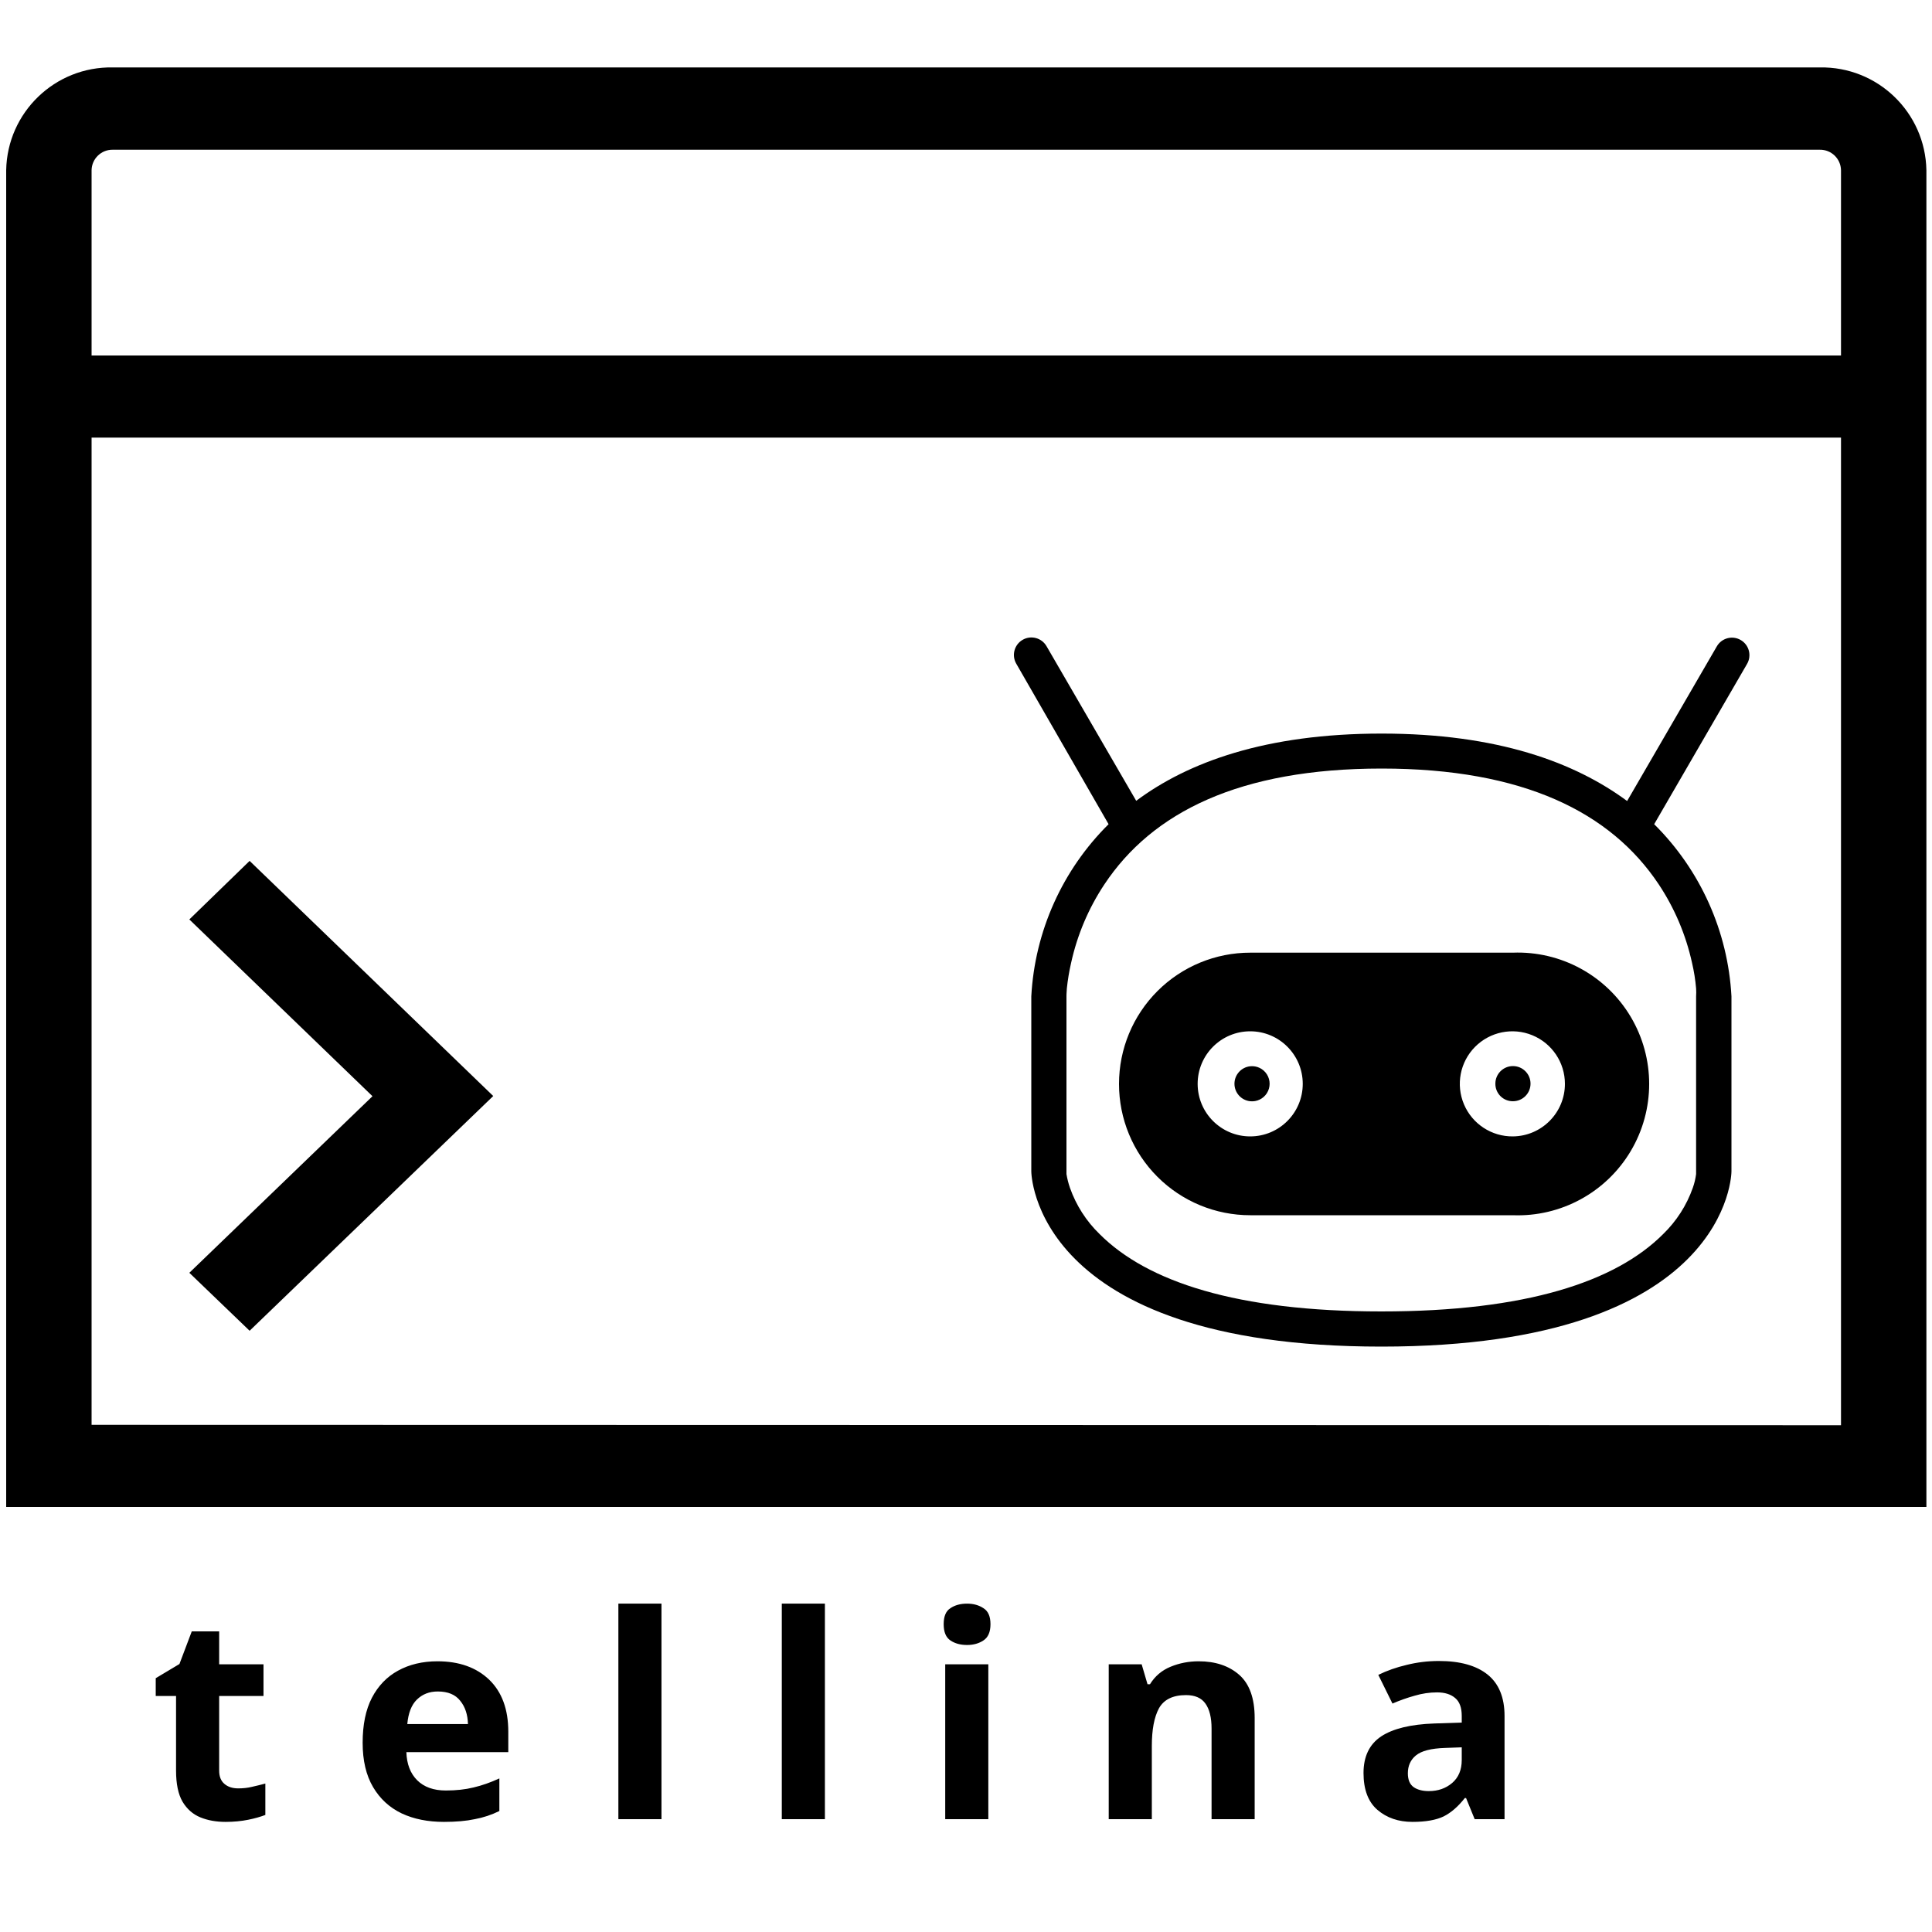
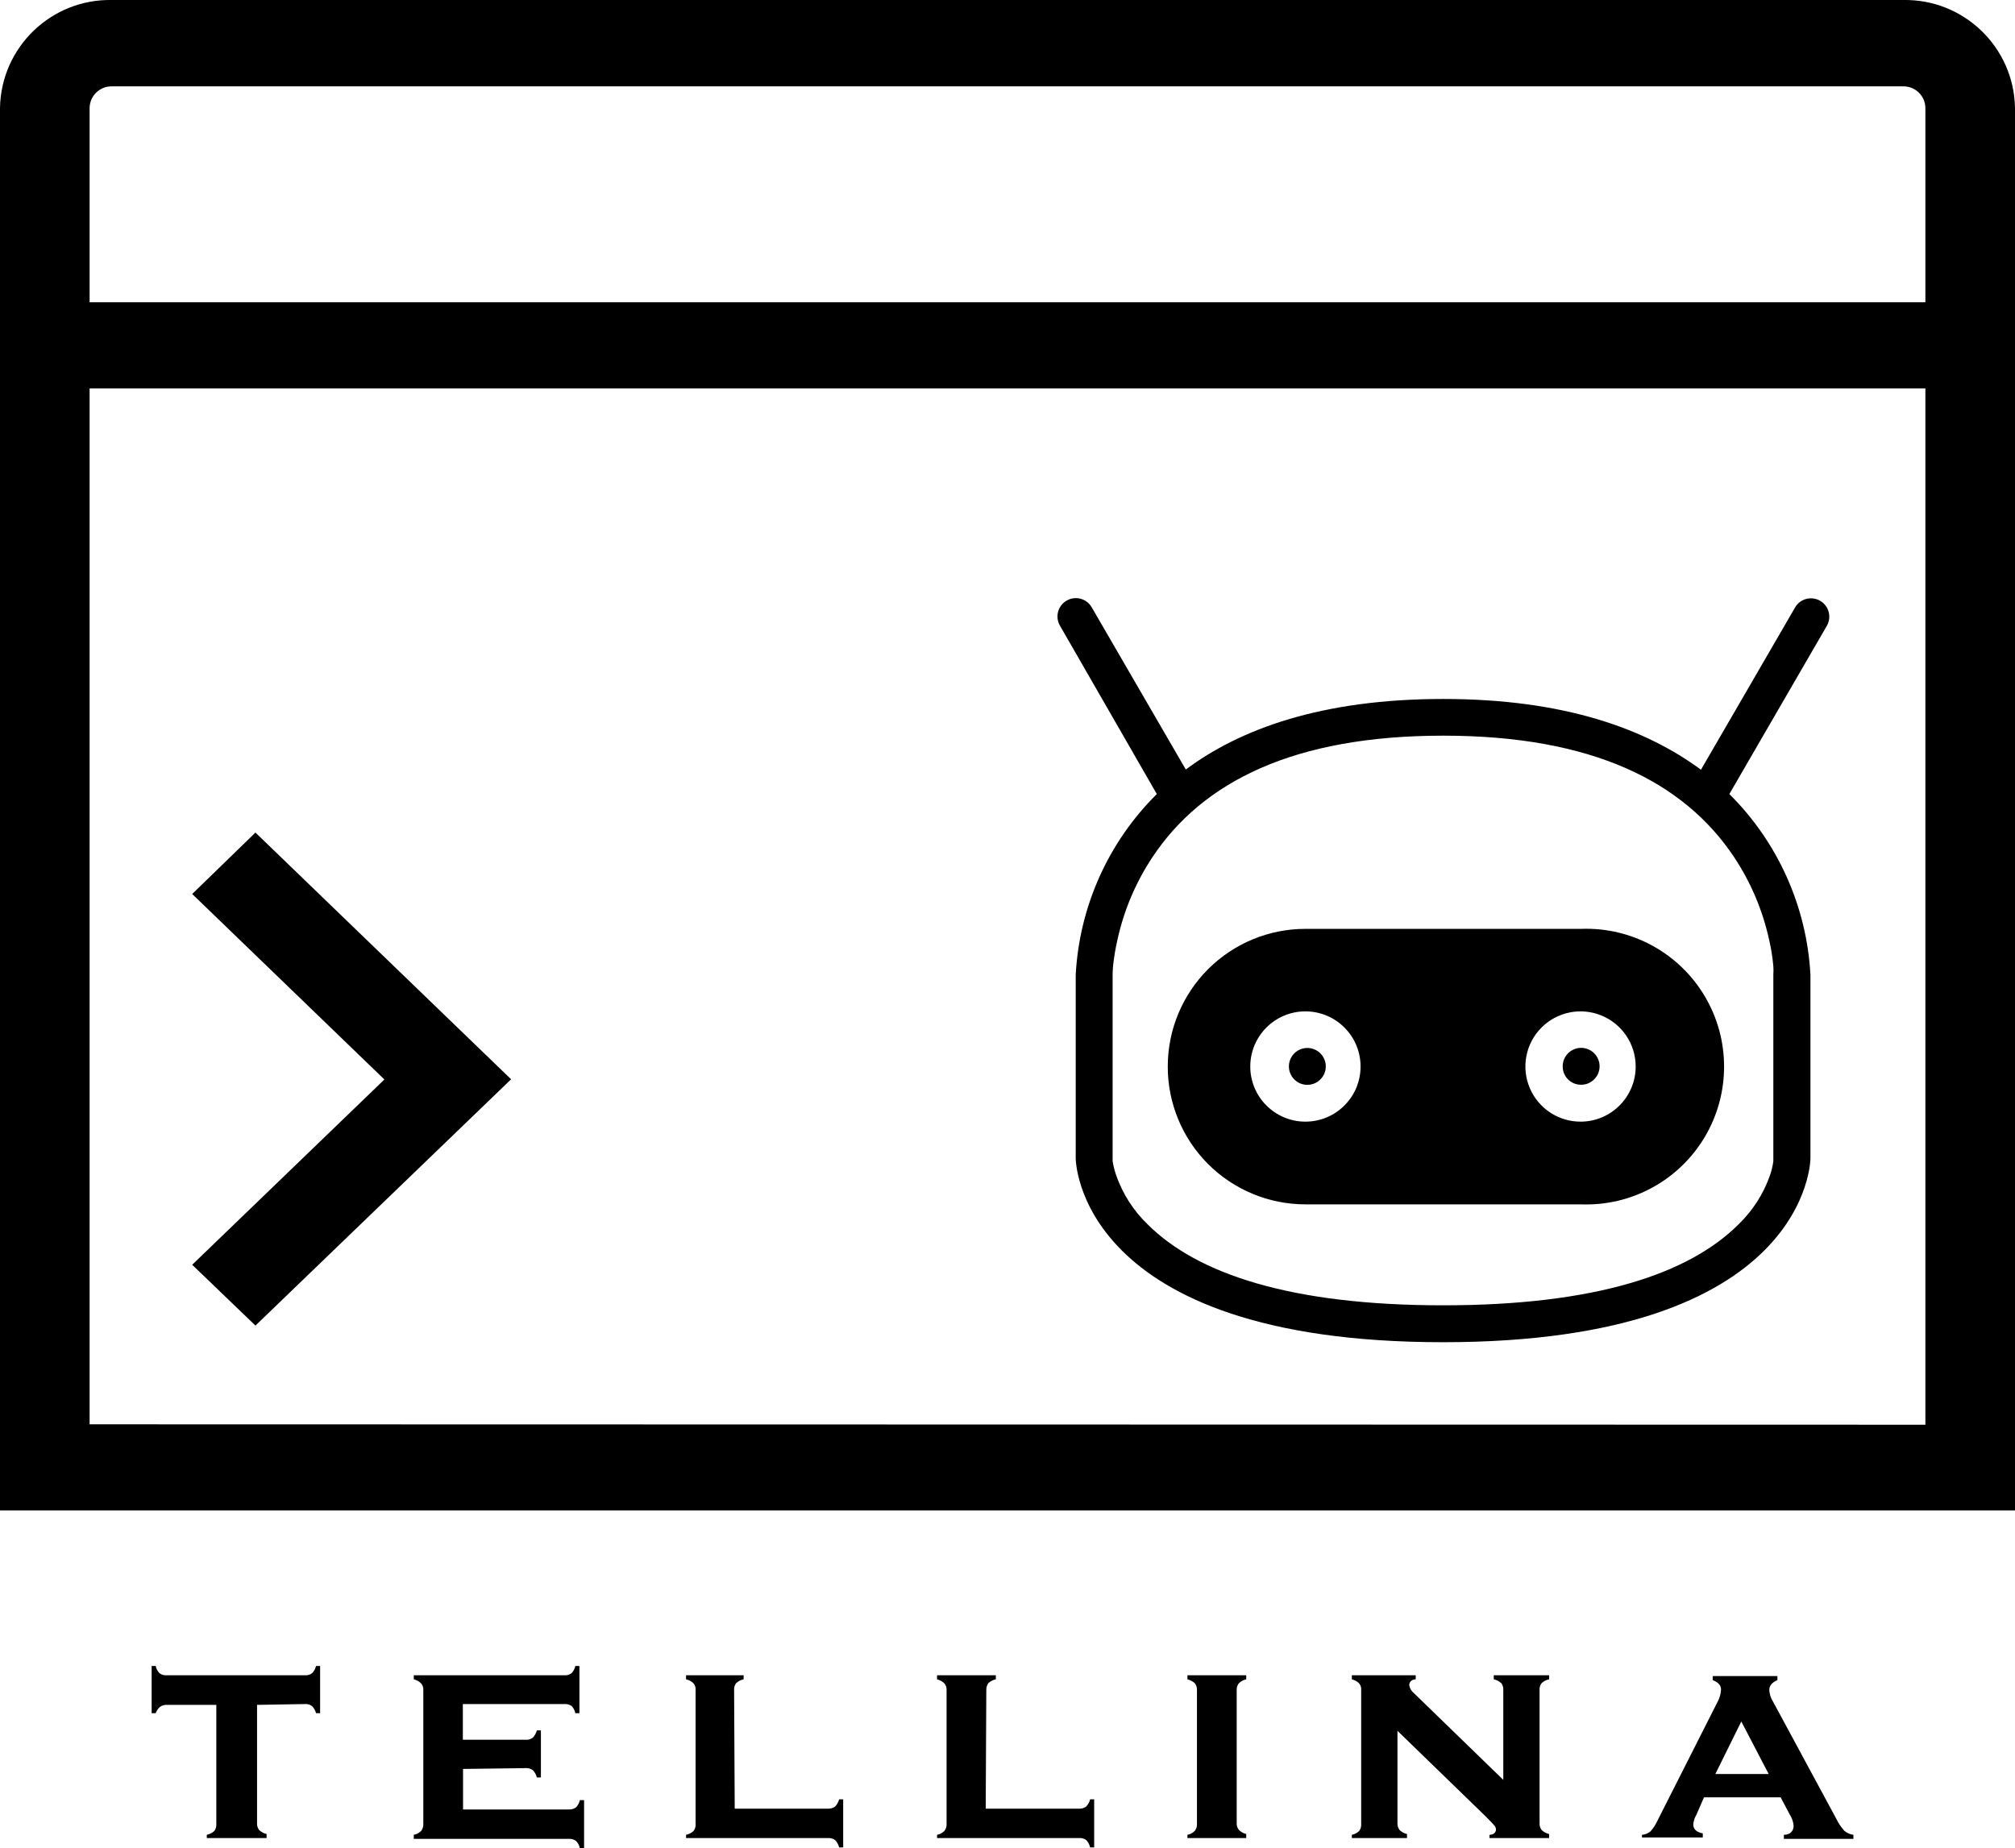
- <svg xmlns="http://www.w3.org/2000/svg" id="Layer_1" data-name="Layer 1" viewBox="0 0 100 100">
+ <svg xmlns="http://www.w3.org/2000/svg" id="Layer_1" data-name="Layer 1" viewBox="0 0 99.39 91.13">
  <defs>
-     <style>.cls-1{font-size:14.68px;font-family:CopperplateGothic-Bold, Copperplate Gothic Bold;font-weight:700;}.cls-2{fill-rule:evenodd;}</style>
+     <style>.cls-1{fill-rule:evenodd;}</style>
  </defs>
-   <text class="cls-1" transform="translate(7.71 94.16) scale(1.02 1)">t e l l i n a</text>
-   <text />
-   <path d="M94.19,3.49H5.84A5.42,5.42,0,0,0,.32,8.81V78H99.71V8.81A5.42,5.42,0,0,0,94.19,3.49ZM5.84,7.75H94.19a1.08,1.08,0,0,1,1.1,1.06V18.4H4.74V8.81A1.08,1.08,0,0,1,5.84,7.75Zm-1.1,66V22.65H95.29V73.77Zm8.18-29.19L25.53,56.73,12.92,68.88l-3.12-3,9.48-9.14L9.8,47.59Z" />
-   <path class="cls-2" d="M57.92,56.1a6.79,6.79,0,0,1,6.8-6.79H78.3a6.8,6.8,0,1,1,0,13.59H64.72A6.79,6.79,0,0,1,57.92,56.1Zm6.79,2.72a2.72,2.72,0,1,1,2.72-2.72A2.72,2.72,0,0,1,64.71,58.82Zm13.6,0A2.72,2.72,0,1,1,81,56.1,2.72,2.72,0,0,1,78.31,58.82Z" />
-   <path class="cls-2" d="M78.31,57h0a.91.91,0,1,0-.91-.91.9.9,0,0,0,.91.91Zm-13.6,0h0a.91.91,0,1,0,0-1.81.91.91,0,0,0,0,1.81Z" />
-   <path class="cls-2" d="M85.62,42.66a13.59,13.59,0,0,1,4,8.91v9.06s0,9.07-18.12,9.07-18.12-9.07-18.12-9.07V51.57a13.57,13.57,0,0,1,4-8.91L52.6,34.35a.9.9,0,1,1,1.57-.9l4.64,8c2.68-2,6.7-3.48,12.7-3.48s10,1.49,12.71,3.49l4.64-8a.9.9,0,1,1,1.57.9ZM55.2,51.57v9.06s0,0,0,.14a4.34,4.34,0,0,0,.18.71,6.21,6.21,0,0,0,1.54,2.4c2.46,2.46,7.09,4,14.58,4s12.12-1.54,14.58-4a6.21,6.21,0,0,0,1.54-2.4,3.42,3.42,0,0,0,.17-.71,1,1,0,0,0,0-.14V51.57a2.9,2.9,0,0,0,0-.41,9.16,9.16,0,0,0-.21-1.32,12,12,0,0,0-1.72-4.06c-2.48-3.73-7-6-14.35-6s-11.87,2.26-14.35,6a12,12,0,0,0-1.72,4.06,11,11,0,0,0-.22,1.32C55.2,51.38,55.2,51.57,55.2,51.57Z" />
+   <path d="M13,87.59v5.83a.49.49,0,0,0,.1.34.75.75,0,0,0,.37.2v.2H10.52V94a.76.76,0,0,0,.37-.19.49.49,0,0,0,.1-.34V87.59H8.57a.55.55,0,0,0-.36.1A.76.76,0,0,0,8,88h-.2V85.67H8a.68.68,0,0,0,.19.36.52.52,0,0,0,.35.1h6.82a.52.52,0,0,0,.35-.1.76.76,0,0,0,.2-.36h.2V88h-.2a.77.77,0,0,0-.2-.35.5.5,0,0,0-.35-.1Z" transform="translate(-0.32 -3.49)" />
+   <path d="M23.16,90.75v2h5.22a.58.58,0,0,0,.35-.1.75.75,0,0,0,.19-.36h.21v2.37h-.21a.68.68,0,0,0-.19-.36.52.52,0,0,0-.35-.1H20.73V94a.68.68,0,0,0,.36-.19.5.5,0,0,0,.11-.34V86.86a.45.45,0,0,0-.11-.33.76.76,0,0,0-.36-.2v-.2h7.42a.53.53,0,0,0,.36-.1.75.75,0,0,0,.19-.36h.2V88h-.2a.75.75,0,0,0-.19-.36.6.6,0,0,0-.36-.09h-5v1.76h3.1a.52.52,0,0,0,.35-.1.85.85,0,0,0,.2-.36H27v2.32h-.2a.76.76,0,0,0-.2-.36.52.52,0,0,0-.35-.1Z" transform="translate(-0.32 -3.49)" />
+   <path d="M36.56,92.71h4.6a.58.58,0,0,0,.35-.1.85.85,0,0,0,.2-.36h.2v2.37h-.2a.76.76,0,0,0-.2-.36.52.52,0,0,0-.35-.1h-7V94a.76.76,0,0,0,.37-.19.49.49,0,0,0,.1-.34V86.86a.45.45,0,0,0-.1-.33.75.75,0,0,0-.37-.2v-.2H37v.2a.75.75,0,0,0-.37.19.49.49,0,0,0-.1.34Z" transform="translate(-0.32 -3.49)" />
+   <path d="M48.94,92.71h4.6a.54.54,0,0,0,.35-.1.76.76,0,0,0,.2-.36h.2v2.37h-.2a.75.75,0,0,0-.19-.36.53.53,0,0,0-.36-.1h-7V94a.68.68,0,0,0,.36-.19.5.5,0,0,0,.11-.34V86.86a.45.45,0,0,0-.11-.33.76.76,0,0,0-.36-.2v-.2h2.9v.2a.75.75,0,0,0-.37.19.55.55,0,0,0-.1.34Z" transform="translate(-0.32 -3.49)" />
+   <path d="M61.32,86.86v6.56a.5.5,0,0,0,.11.34.76.76,0,0,0,.36.2v.2h-2.9V94a.68.68,0,0,0,.36-.19.5.5,0,0,0,.11-.34V86.86a.5.5,0,0,0-.1-.33.8.8,0,0,0-.37-.2v-.2h2.9v.2a.75.75,0,0,0-.36.19A.5.5,0,0,0,61.32,86.86Z" transform="translate(-0.32 -3.49)" />
+   <path d="M69.25,88.87v4.55a.52.52,0,0,0,.11.35.75.75,0,0,0,.36.19v.2H67V94a.68.68,0,0,0,.36-.19.49.49,0,0,0,.1-.34V86.86a.45.45,0,0,0-.1-.33.76.76,0,0,0-.36-.2v-.2h3.15v.2c-.21,0-.32.15-.32.28a.62.62,0,0,0,.23.4l4.41,4.28V86.86a.49.49,0,0,0-.1-.34.75.75,0,0,0-.37-.19v-.2h2.73v.2a.75.75,0,0,0-.37.19.49.49,0,0,0-.1.34v6.56a.49.49,0,0,0,.1.34.75.75,0,0,0,.37.2v.2H73.79V94c.21,0,.32-.13.32-.26a.32.32,0,0,0-.09-.21c-.06-.07-.19-.21-.4-.42Z" transform="translate(-0.32 -3.49)" />
+   <path d="M88.15,92.15H84.37L84,93a1.14,1.14,0,0,0-.16.49c0,.23.16.38.47.44v.2h-3V94a.74.74,0,0,0,.42-.17,1.93,1.93,0,0,0,.32-.48l3-5.93a1.38,1.38,0,0,0,.16-.59c0-.2-.13-.35-.41-.46v-.2h3.19v.2c-.26.11-.4.27-.4.49a1.22,1.22,0,0,0,.19.58l3.11,5.76a2.59,2.59,0,0,0,.4.6.86.86,0,0,0,.45.2v.2H88.31V94c.32,0,.48-.2.48-.44A1.16,1.16,0,0,0,88.6,93ZM87.56,91l-1.35-2.59L84.93,91Z" transform="translate(-0.32 -3.49)" />
+   <text x="-0.32" y="-3.49" />
+   <path d="M94.19,3.49H5.84A5.42,5.42,0,0,0,.32,8.81V78H99.71V8.81A5.42,5.42,0,0,0,94.19,3.49ZM5.84,7.75H94.19a1.08,1.08,0,0,1,1.1,1.06V18.4H4.74V8.81A1.08,1.08,0,0,1,5.84,7.75Zm-1.1,66V22.65H95.29V73.77Zm8.18-29.19L25.53,56.73,12.92,68.88l-3.12-3,9.48-9.14L9.8,47.59Z" transform="translate(-0.32 -3.49)" />
+   <path class="cls-1" d="M57.92,56.1a6.79,6.79,0,0,1,6.8-6.79H78.3a6.8,6.8,0,1,1,0,13.59H64.72A6.79,6.79,0,0,1,57.92,56.1Zm6.79,2.72a2.72,2.72,0,1,1,2.72-2.72A2.72,2.72,0,0,1,64.71,58.82Zm13.6,0A2.72,2.72,0,1,1,81,56.1,2.72,2.72,0,0,1,78.31,58.82Z" transform="translate(-0.32 -3.49)" />
+   <path class="cls-1" d="M78.31,57h0a.91.91,0,1,0-.91-.91.9.9,0,0,0,.91.91Zm-13.6,0h0a.91.91,0,1,0,0-1.81.91.91,0,0,0,0,1.81Z" transform="translate(-0.32 -3.49)" />
+   <path class="cls-1" d="M85.62,42.66a13.59,13.59,0,0,1,4,8.91v9.06s0,9.07-18.12,9.07-18.12-9.07-18.12-9.07V51.57a13.57,13.57,0,0,1,4-8.91L52.6,34.35a.9.9,0,1,1,1.57-.9l4.64,8c2.68-2,6.7-3.48,12.7-3.48s10,1.49,12.71,3.49l4.64-8a.9.9,0,1,1,1.57.9ZM55.2,51.57v9.06s0,0,0,.14a4.34,4.34,0,0,0,.18.71,6.21,6.21,0,0,0,1.54,2.4c2.46,2.46,7.09,4,14.58,4s12.12-1.54,14.58-4a6.21,6.21,0,0,0,1.54-2.4,3.42,3.42,0,0,0,.17-.71,1,1,0,0,0,0-.14V51.57a2.9,2.9,0,0,0,0-.41,9.16,9.16,0,0,0-.21-1.32,12,12,0,0,0-1.72-4.06c-2.48-3.73-7-6-14.35-6s-11.87,2.26-14.35,6a12,12,0,0,0-1.72,4.06,11,11,0,0,0-.22,1.32C55.2,51.38,55.2,51.57,55.2,51.57Z" transform="translate(-0.32 -3.49)" />
</svg>
